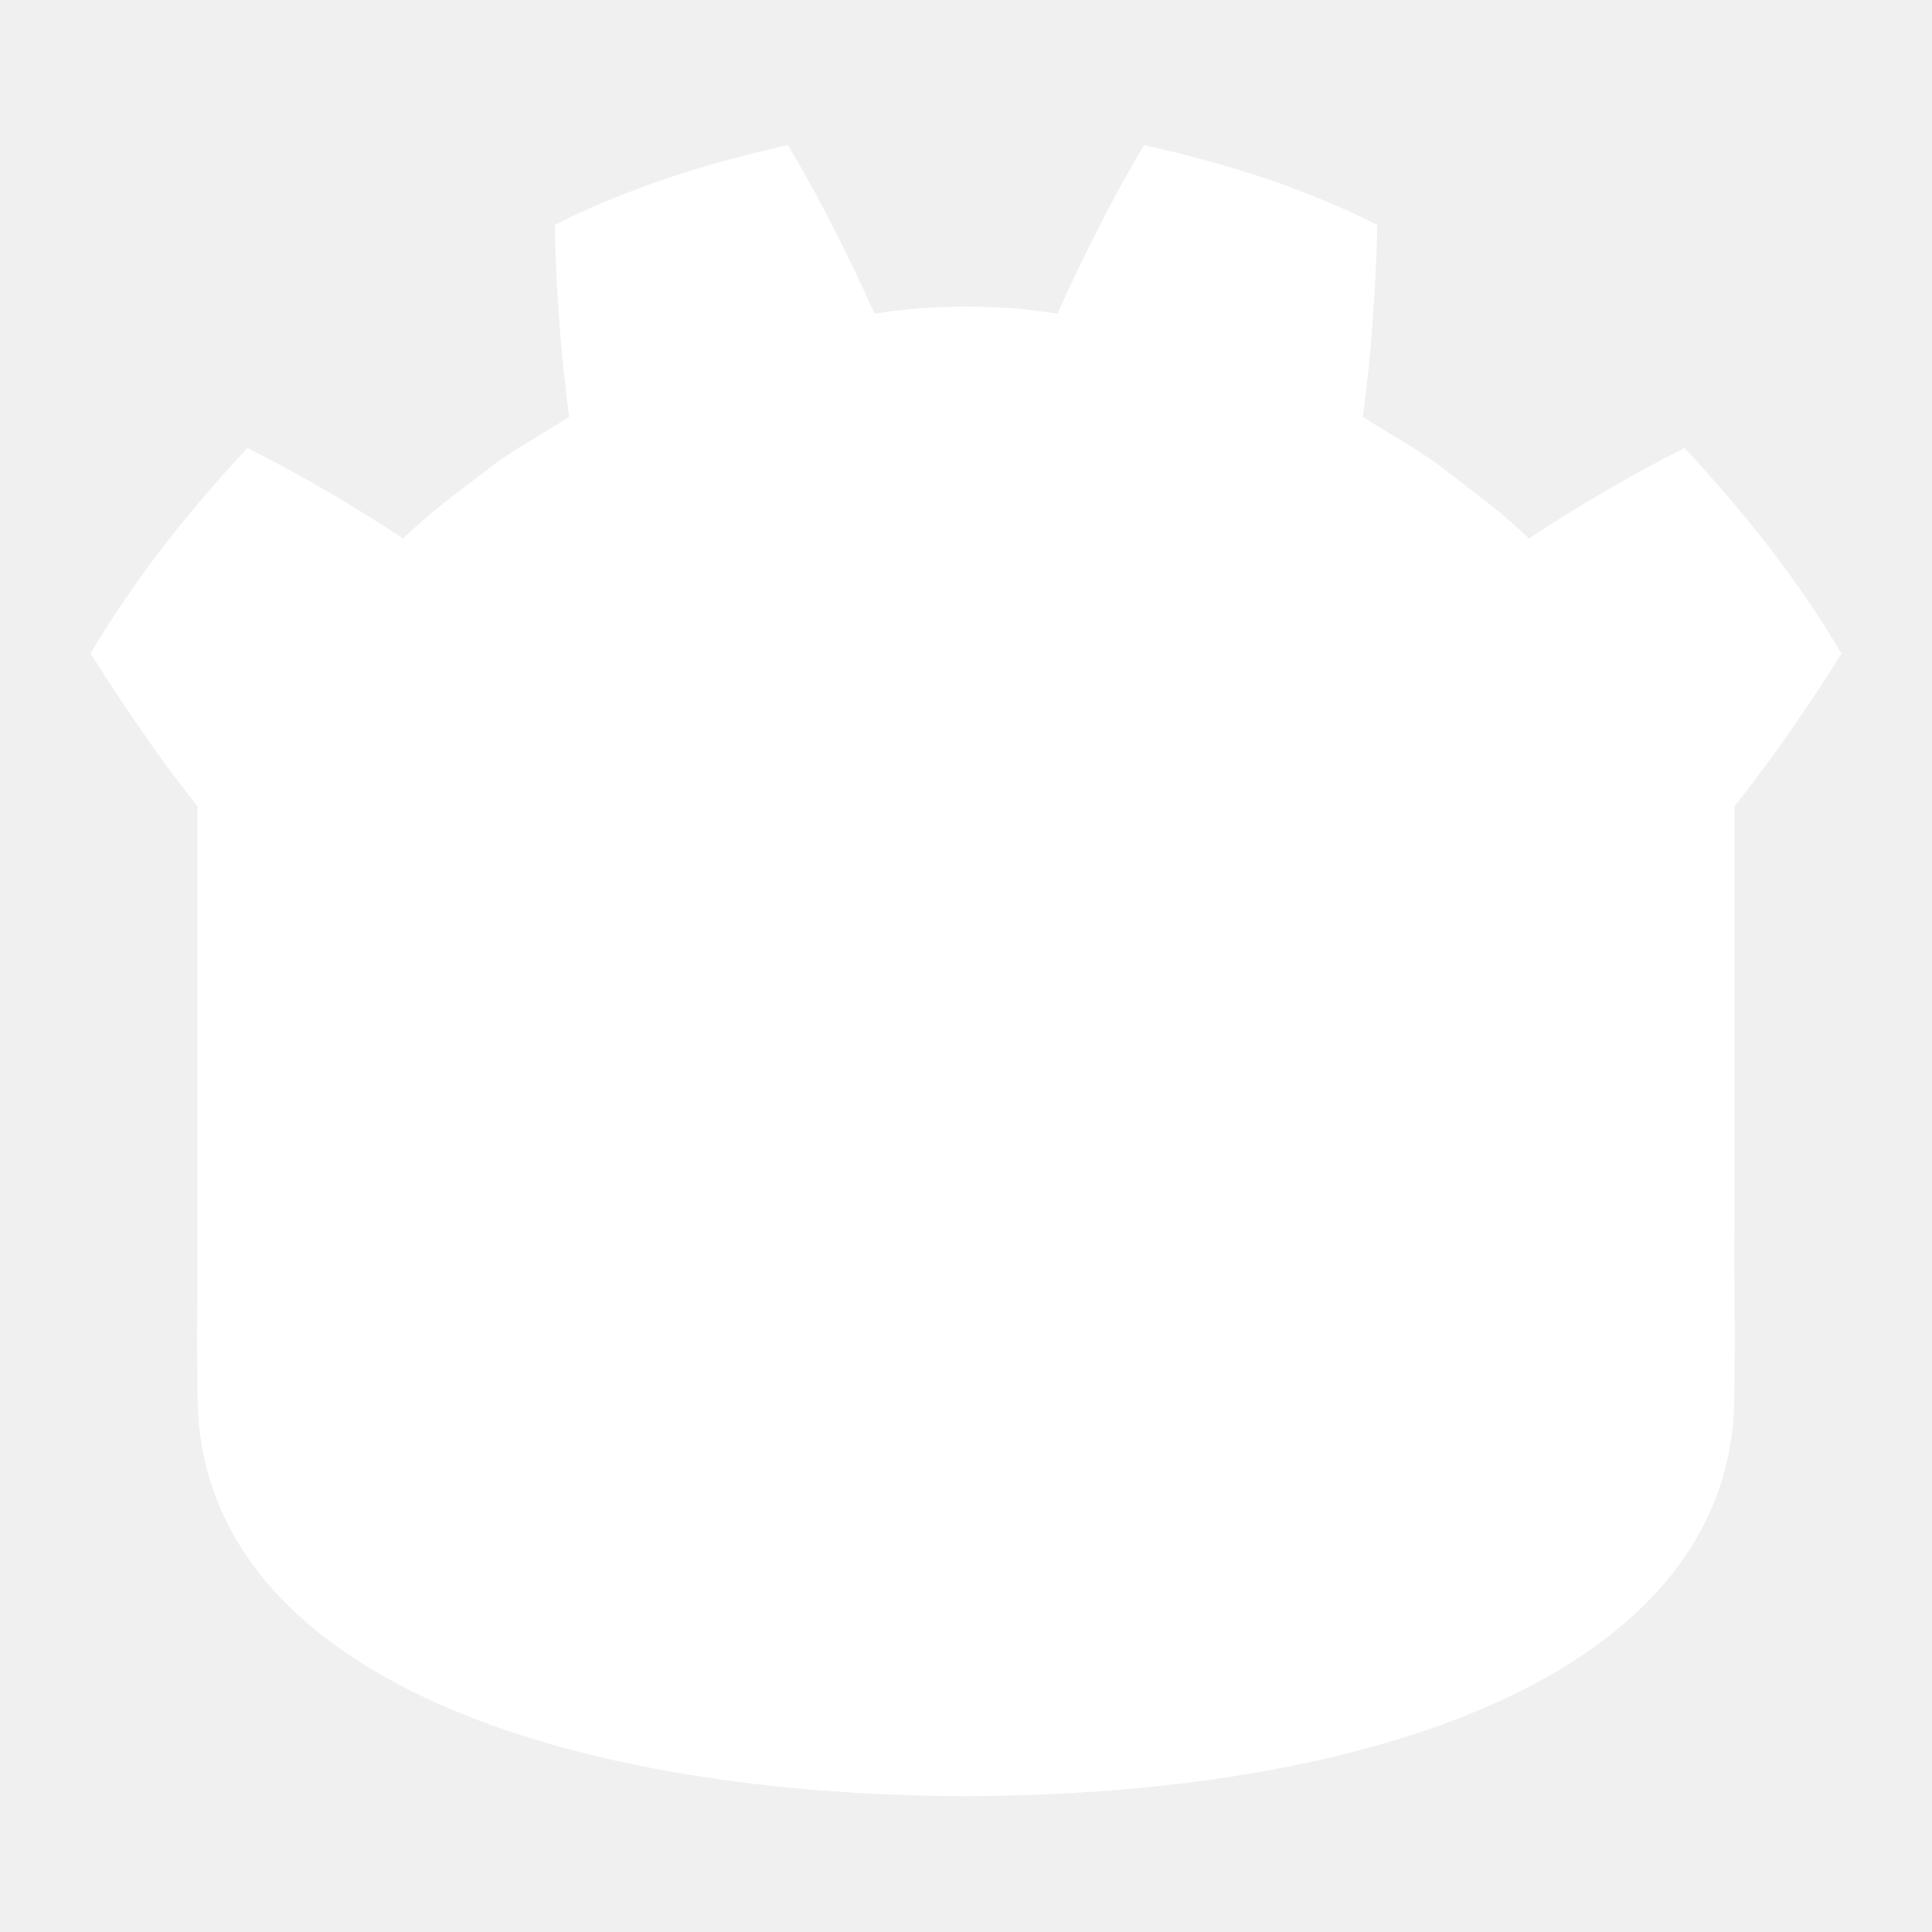
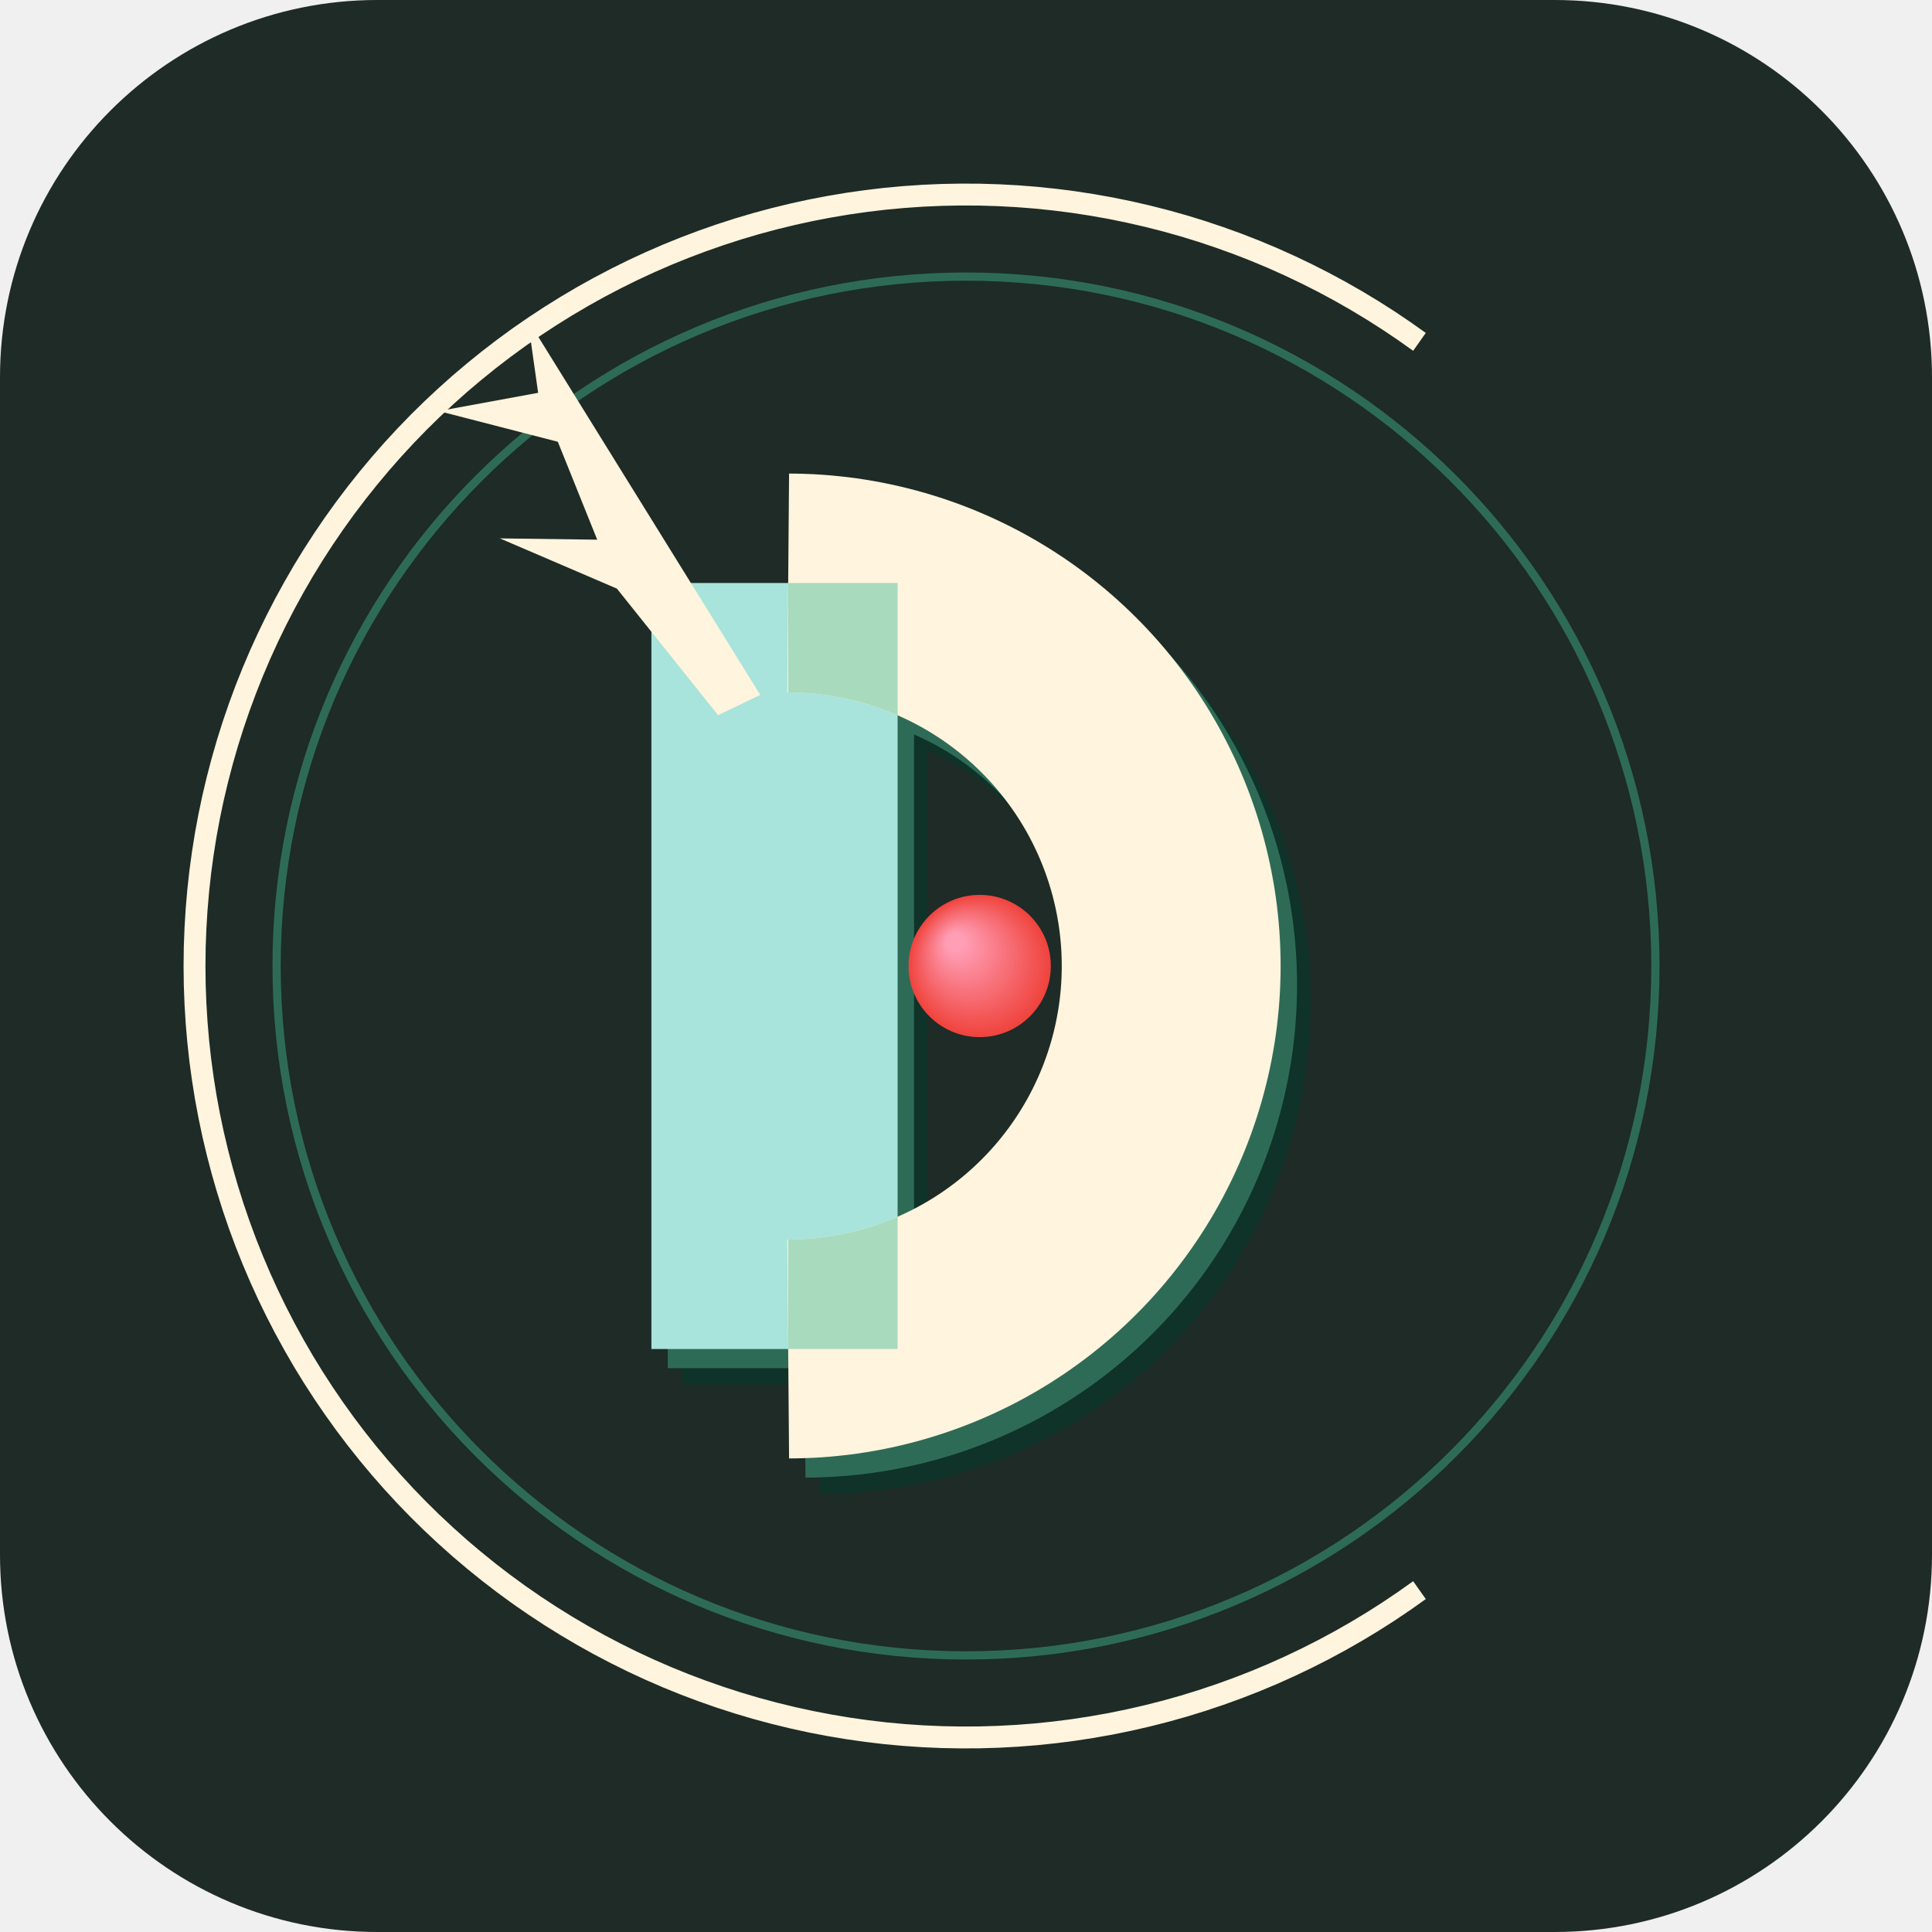
- <svg xmlns="http://www.w3.org/2000/svg" xml:space="preserve" fill-rule="evenodd" stroke-linejoin="round" stroke-miterlimit="2" clip-rule="evenodd" viewBox="0 0 1024 1024">
-   <path fill="#fff" d="M104.743,673.152C104.728,673.152 104.714,673.152 104.699,673.152L104.699,427.387C86.329,404.634 66.493,375.457 48,346.429C71.531,306.384 100.337,270.598 131.144,237.443C159.724,251.825 187.468,268.117 213.68,285.455C226.801,272.417 241.599,261.753 256.089,250.605C270.35,239.154 286.397,230.758 301.665,220.976C297.116,187.188 294.872,153.925 293.973,119.208C333.289,99.419 375.223,86.299 417.615,76.875C434.573,105.334 450.05,136.154 463.528,166.283C479.525,163.611 495.581,162.62 511.698,162.429L511.698,162.404C511.798,162.404 511.902,162.429 512.002,162.429C512.098,162.429 512.202,162.404 512.314,162.404L512.314,162.429C528.403,162.62 544.47,163.611 560.463,166.283C573.95,136.154 589.435,105.334 606.368,76.875C648.781,86.299 690.711,99.419 730.031,119.208C729.128,153.925 726.884,187.188 722.347,220.976C737.586,230.758 753.654,239.154 767.911,250.605C782.422,261.753 797.195,272.417 810.311,285.455C836.523,268.117 864.276,251.825 892.848,237.443C923.655,270.598 952.477,306.384 976,346.429C960.608,371.216 940.518,400.678 919.301,427.387L919.301,653.521L919.239,653.542L919.239,673.14C919.24,673.148 919.241,673.152 919.241,673.152L919.449,705.662L919.39,705.672L919.502,705.661C919.435,720.23 919.24,736.115 919.24,739.349C919.24,882.434 737.792,951.209 512.278,952L511.724,952C286.211,951.209 104.7,882.434 104.7,739.349C104.7,736.173 104.513,720.222 104.45,705.661L104.497,705.665L104.701,673.16C104.715,673.16 104.729,673.158 104.743,673.152Z" />
+ <svg xmlns="http://www.w3.org/2000/svg" width="1024" height="1024" viewBox="0 0 1024 1024">
+   <rect width="1024" height="1024" rx="200" fill="#1E2B27" />
+   <g transform="translate(512 512) scale(1.45) translate(-320 -330)">
+     <path d="M 485.76 558.14 L 480.13 562.12 L 474.41 565.97 L 468.6 569.67 L 462.7 573.23 L 456.72 576.64 L 450.65 579.91 L 444.5 583.03 L 438.29 585.99 L 432 588.81 L 425.64 591.47 L 419.22 593.97 L 412.74 596.31 L 406.21 598.5 L 399.62 600.53 L 392.99 602.39 L 386.31 604.09 L 379.59 605.63 L 372.84 607.01 L 366.06 608.21 L 359.25 609.26 L 352.41 610.13 L 345.56 610.84 L 338.69 611.38 L 331.81 611.75 L 324.92 611.96 L 318.03 611.99 L 311.14 611.86 L 304.26 611.56 L 297.38 611.09 L 290.52 610.46 L 283.68 609.65 L 276.86 608.68 L 270.06 607.54 L 263.3 606.24 L 256.56 604.77 L 249.87 603.14 L 243.22 601.35 L 236.61 599.39 L 230.05 597.27 L 223.55 594.99 L 217.1 592.56 L 210.72 589.97 L 204.4 587.22 L 198.15 584.32 L 191.97 581.26 L 185.87 578.06 L 179.85 574.71 L 173.92 571.21 L 168.07 567.57 L 162.31 563.79 L 156.64 559.87 L 151.08 555.81 L 145.61 551.61 L 140.25 547.28 L 134.99 542.83 L 129.85 538.24 L 124.82 533.54 L 119.9 528.71 L 115.11 523.76 L 110.43 518.69 L 105.89 513.52 L 101.47 508.23 L 97.18 502.84 L 93.02 497.34 L 89 491.75 L 85.12 486.06 L 81.37 480.27 L 77.77 474.4 L 74.32 468.43 L 71.01 462.39 L 67.85 456.27 L 64.84 450.07 L 61.98 443.8 L 59.28 437.46 L 56.73 431.06 L 54.34 424.6 L 52.11 418.08 L 50.04 411.51 L 48.13 404.89 L 46.38 398.22 L 44.79 391.52 L 43.37 384.77 L 42.11 378 L 41.03 371.2 L 40.1 364.37 L 39.35 357.52 L 38.76 350.65 L 38.34 343.78 L 38.08 336.89 L 38 330 L 38.08 323.11 L 38.34 316.22 L 38.76 309.35 L 39.35 302.48 L 40.1 295.63 L 41.03 288.8 L 42.11 282 L 43.37 275.23 L 44.79 268.48 L 46.38 261.78 L 48.13 255.11 L 50.04 248.49 L 52.11 241.92 L 54.34 235.4 L 56.73 228.94 L 59.28 222.54 L 61.98 216.2 L 64.84 209.93 L 67.85 203.73 L 71.01 197.61 L 74.32 191.57 L 77.77 185.6 L 81.37 179.73 L 85.12 173.94 L 89 168.25 L 93.02 162.66 L 97.18 157.16 L 101.47 151.77 L 105.89 146.48 L 110.43 141.31 L 115.11 136.24 L 119.9 131.29 L 124.82 126.46 L 129.85 121.76 L 134.99 117.17 L 140.25 112.72 L 145.61 108.39 L 151.08 104.19 L 156.64 100.13 L 162.31 96.21 L 168.07 92.43 L 173.92 88.79 L 179.85 85.29 L 185.87 81.94 L 191.97 78.74 L 198.15 75.68 L 204.4 72.78 L 210.72 70.03 L 217.1 67.44 L 223.55 65.01 L 230.05 62.73 L 236.61 60.61 L 243.22 58.65 L 249.87 56.86 L 256.56 55.23 L 263.3 53.76 L 270.06 52.46 L 276.86 51.32 L 283.68 50.35 L 290.52 49.54 L 297.38 48.91 L 304.26 48.44 L 311.14 48.14 L 318.03 48.01 L 324.92 48.04 L 331.81 48.25 L 338.69 48.62 L 345.56 49.16 L 352.41 49.87 L 359.25 50.74 L 366.06 51.79 L 372.84 52.99 L 379.59 54.37 L 386.31 55.91 L 392.99 57.61 L 399.62 59.47 L 406.21 61.5 L 412.74 63.69 L 419.22 66.03 L 425.64 68.53 L 432 71.19 L 438.29 74.01 L 444.5 76.97 L 450.65 80.09 L 456.72 83.36 L 462.7 86.77 L 468.6 90.33 L 474.41 94.03 L 480.13 97.88 L 485.76 101.86" fill="none" stroke="#FFF4DD" stroke-width="8" stroke-linecap="butt" />
+     <circle cx="320" cy="330" r="252" fill="none" stroke="#2E6B57" stroke-width="3" />
+     <rect x="216" y="203" width="90" height="280" fill="#0F3329" />
+     <path d="M 266 203 L 268.44 203.02 L 270.89 203.09 L 273.33 203.19 L 275.77 203.34 L 278.2 203.53 L 280.63 203.77 L 283.06 204.04 L 285.48 204.36 L 287.9 204.72 L 290.31 205.13 L 292.71 205.57 L 295.11 206.06 L 297.49 206.59 L 299.87 207.16 L 302.23 207.77 L 304.59 208.42 L 306.93 209.12 L 309.26 209.85 L 311.58 210.63 L 313.88 211.44 L 316.17 212.3 L 318.44 213.19 L 320.7 214.13 L 322.94 215.1 L 325.17 216.12 L 327.37 217.17 L 329.56 218.26 L 331.73 219.39 L 333.87 220.55 L 336 221.76 L 338.11 223 L 340.19 224.27 L 342.25 225.59 L 344.29 226.93 L 346.3 228.32 L 348.29 229.74 L 350.25 231.19 L 352.19 232.68 L 354.1 234.2 L 355.99 235.75 L 357.85 237.34 L 359.68 238.96 L 361.48 240.61 L 363.25 242.29 L 364.99 244.01 L 366.71 245.75 L 368.39 247.52 L 370.04 249.32 L 371.66 251.15 L 373.25 253.01 L 374.8 254.9 L 376.32 256.81 L 377.81 258.75 L 379.26 260.71 L 380.68 262.7 L 382.07 264.71 L 383.41 266.75 L 384.73 268.81 L 386 270.89 L 387.24 273 L 388.45 275.13 L 389.61 277.27 L 390.74 279.44 L 391.83 281.63 L 392.88 283.83 L 393.9 286.06 L 394.87 288.3 L 395.81 290.56 L 396.7 292.83 L 397.56 295.12 L 398.37 297.42 L 399.15 299.74 L 399.88 302.07 L 400.58 304.41 L 401.23 306.77 L 401.84 309.13 L 402.41 311.51 L 402.94 313.89 L 403.43 316.29 L 403.87 318.69 L 404.28 321.1 L 404.64 323.52 L 404.96 325.94 L 405.23 328.37 L 405.47 330.8 L 405.66 333.23 L 405.81 335.67 L 405.91 338.11 L 405.98 340.56 L 406 343 L 405.98 345.44 L 405.91 347.89 L 405.81 350.33 L 405.66 352.77 L 405.47 355.2 L 405.23 357.63 L 404.96 360.06 L 404.64 362.48 L 404.28 364.9 L 403.87 367.31 L 403.43 369.71 L 402.94 372.11 L 402.41 374.49 L 401.84 376.87 L 401.23 379.23 L 400.58 381.59 L 399.88 383.93 L 399.15 386.26 L 398.37 388.58 L 397.56 390.88 L 396.7 393.17 L 395.81 395.44 L 394.87 397.7 L 393.9 399.94 L 392.88 402.17 L 391.83 404.37 L 390.74 406.56 L 389.61 408.73 L 388.45 410.87 L 387.24 413 L 386 415.11 L 384.73 417.19 L 383.41 419.25 L 382.07 421.29 L 380.68 423.3 L 379.26 425.29 L 377.81 427.25 L 376.32 429.19 L 374.8 431.1 L 373.25 432.99 L 371.66 434.85 L 370.04 436.68 L 368.39 438.48 L 366.71 440.25 L 364.99 441.99 L 363.25 443.71 L 361.48 445.39 L 359.68 447.04 L 357.85 448.66 L 355.99 450.25 L 354.1 451.8 L 352.19 453.32 L 350.25 454.81 L 348.29 456.26 L 346.3 457.68 L 344.29 459.07 L 342.25 460.41 L 340.19 461.73 L 338.11 463 L 336 464.24 L 333.87 465.45 L 331.73 466.61 L 329.56 467.74 L 327.37 468.83 L 325.17 469.88 L 322.94 470.9 L 320.7 471.87 L 318.44 472.81 L 316.17 473.7 L 313.88 474.56 L 311.58 475.37 L 309.26 476.15 L 306.93 476.88 L 304.59 477.58 L 302.23 478.23 L 299.87 478.84 L 297.49 479.41 L 295.11 479.94 L 292.71 480.43 L 290.31 480.87 L 287.9 481.28 L 285.48 481.64 L 283.06 481.96 L 280.63 482.23 L 278.2 482.47 L 275.77 482.66 L 273.33 482.81 L 270.89 482.91 L 268.44 482.98 L 266 483" fill="none" stroke="#0F3329" stroke-width="80" stroke-linecap="butt" />
+     <rect x="211" y="197" width="90" height="280" fill="#2E6B57" />
+     <path d="M 261 197 L 263.44 197.02 L 265.89 197.09 L 268.33 197.19 L 270.77 197.34 L 273.2 197.53 L 275.63 197.77 L 278.06 198.04 L 280.48 198.36 L 282.9 198.72 L 285.31 199.13 L 287.71 199.57 L 290.11 200.06 L 292.49 200.59 L 294.87 201.16 L 297.23 201.77 L 299.59 202.42 L 301.93 203.12 L 304.26 203.85 L 306.58 204.63 L 308.88 205.44 L 311.17 206.3 L 313.44 207.19 L 315.7 208.13 L 317.94 209.1 L 320.17 210.12 L 322.37 211.17 L 324.56 212.26 L 326.73 213.39 L 328.87 214.55 L 331 215.76 L 333.11 217 L 335.19 218.27 L 337.25 219.59 L 339.29 220.93 L 341.3 222.32 L 343.29 223.74 L 345.25 225.19 L 347.19 226.68 L 349.1 228.2 L 350.99 229.75 L 352.85 231.34 L 354.68 232.96 L 356.48 234.61 L 358.25 236.29 L 359.99 238.01 L 361.71 239.75 L 363.39 241.52 L 365.04 243.32 L 366.66 245.15 L 368.25 247.01 L 369.8 248.9 L 371.32 250.81 L 372.81 252.75 L 374.26 254.71 L 375.68 256.7 L 377.07 258.71 L 378.41 260.75 L 379.73 262.81 L 381 264.89 L 382.24 267 L 383.45 269.13 L 384.61 271.27 L 385.74 273.44 L 386.83 275.63 L 387.88 277.83 L 388.9 280.06 L 389.87 282.3 L 390.81 284.56 L 391.7 286.83 L 392.56 289.12 L 393.37 291.42 L 394.15 293.74 L 394.88 296.07 L 395.58 298.41 L 396.23 300.77 L 396.84 303.13 L 397.41 305.51 L 397.94 307.89 L 398.43 310.29 L 398.87 312.69 L 399.28 315.1 L 399.64 317.52 L 399.96 319.94 L 400.23 322.37 L 400.47 324.8 L 400.66 327.23 L 400.81 329.67 L 400.91 332.11 L 400.98 334.56 L 401 337 L 400.98 339.44 L 400.91 341.89 L 400.81 344.33 L 400.66 346.77 L 400.47 349.2 L 400.23 351.63 L 399.96 354.06 L 399.64 356.48 L 399.28 358.9 L 398.87 361.31 L 398.43 363.71 L 397.94 366.11 L 397.41 368.49 L 396.84 370.87 L 396.23 373.23 L 395.58 375.59 L 394.88 377.93 L 394.15 380.26 L 393.37 382.58 L 392.56 384.88 L 391.7 387.17 L 390.81 389.44 L 389.87 391.7 L 388.9 393.94 L 387.88 396.17 L 386.83 398.37 L 385.74 400.56 L 384.61 402.73 L 383.45 404.87 L 382.24 407 L 381 409.11 L 379.73 411.19 L 378.41 413.25 L 377.07 415.29 L 375.68 417.3 L 374.26 419.29 L 372.81 421.25 L 371.32 423.19 L 369.8 425.1 L 368.25 426.99 L 366.66 428.85 L 365.04 430.68 L 363.39 432.48 L 361.71 434.25 L 359.99 435.99 L 358.25 437.71 L 356.48 439.39 L 354.68 441.04 L 352.85 442.66 L 350.99 444.25 L 349.1 445.8 L 347.19 447.32 L 345.25 448.81 L 343.29 450.26 L 341.3 451.68 L 339.29 453.07 L 337.25 454.41 L 335.19 455.73 L 333.11 457 L 331 458.24 L 328.87 459.45 L 326.73 460.61 L 324.56 461.74 L 322.37 462.83 L 320.17 463.88 L 317.94 464.9 L 315.7 465.87 L 313.44 466.81 L 311.17 467.7 L 308.88 468.56 L 306.58 469.37 L 304.26 470.15 L 301.93 470.88 L 299.59 471.58 L 297.23 472.23 L 294.87 472.84 L 292.49 473.41 L 290.11 473.94 L 287.71 474.43 L 285.31 474.87 L 282.9 475.28 L 280.48 475.64 L 278.06 475.96 L 275.63 476.23 L 273.2 476.47 L 270.77 476.66 L 268.33 476.81 L 265.89 476.91 L 263.44 476.98 L 261 477" fill="none" stroke="#2E6B57" stroke-width="80" stroke-linecap="butt" />
+     <rect x="205" y="190" width="90" height="280" fill="#A8E4DB" />
+     <path d="M 255 190 L 257.44 190.02 L 259.89 190.09 L 262.33 190.19 L 264.77 190.34 L 267.2 190.53 L 269.63 190.77 L 272.06 191.04 L 274.48 191.36 L 276.9 191.72 L 279.31 192.13 L 281.71 192.57 L 284.11 193.06 L 286.49 193.59 L 288.87 194.16 L 291.23 194.77 L 293.59 195.42 L 295.93 196.12 L 298.26 196.85 L 300.58 197.63 L 302.88 198.44 L 305.17 199.3 L 307.44 200.19 L 309.7 201.13 L 311.94 202.1 L 314.17 203.12 L 316.37 204.17 L 318.56 205.26 L 320.73 206.39 L 322.87 207.55 L 325 208.76 L 327.11 210 L 329.19 211.27 L 331.25 212.59 L 333.29 213.93 L 335.3 215.32 L 337.29 216.74 L 339.25 218.19 L 341.19 219.68 L 343.1 221.2 L 344.99 222.75 L 346.85 224.34 L 348.68 225.96 L 350.48 227.61 L 352.25 229.29 L 353.99 231.01 L 355.71 232.75 L 357.39 234.52 L 359.04 236.32 L 360.66 238.15 L 362.25 240.01 L 363.8 241.9 L 365.32 243.81 L 366.81 245.75 L 368.26 247.71 L 369.68 249.7 L 371.07 251.71 L 372.41 253.75 L 373.73 255.81 L 375 257.89 L 376.24 260 L 377.45 262.13 L 378.61 264.27 L 379.74 266.44 L 380.83 268.63 L 381.88 270.83 L 382.9 273.06 L 383.87 275.3 L 384.81 277.56 L 385.7 279.83 L 386.56 282.12 L 387.37 284.42 L 388.15 286.74 L 388.88 289.07 L 389.58 291.41 L 390.23 293.77 L 390.84 296.13 L 391.41 298.51 L 391.94 300.89 L 392.43 303.29 L 392.87 305.69 L 393.28 308.1 L 393.64 310.52 L 393.96 312.94 L 394.23 315.37 L 394.47 317.8 L 394.66 320.23 L 394.81 322.67 L 394.91 325.11 L 394.98 327.56 L 395 330 L 394.98 332.44 L 394.91 334.89 L 394.81 337.33 L 394.66 339.77 L 394.47 342.2 L 394.23 344.63 L 393.96 347.06 L 393.64 349.48 L 393.28 351.9 L 392.87 354.31 L 392.43 356.71 L 391.94 359.11 L 391.41 361.49 L 390.84 363.87 L 390.23 366.23 L 389.58 368.59 L 388.88 370.93 L 388.15 373.26 L 387.37 375.58 L 386.56 377.88 L 385.7 380.17 L 384.81 382.44 L 383.87 384.7 L 382.9 386.94 L 381.88 389.17 L 380.83 391.37 L 379.74 393.56 L 378.61 395.73 L 377.45 397.87 L 376.24 400 L 375 402.11 L 373.73 404.19 L 372.41 406.25 L 371.07 408.29 L 369.68 410.3 L 368.26 412.29 L 366.81 414.25 L 365.32 416.19 L 363.8 418.1 L 362.25 419.99 L 360.66 421.85 L 359.04 423.68 L 357.39 425.48 L 355.71 427.25 L 353.99 428.99 L 352.25 430.71 L 350.48 432.39 L 348.68 434.04 L 346.85 435.66 L 344.99 437.25 L 343.1 438.8 L 341.19 440.32 L 339.25 441.81 L 337.29 443.26 L 335.3 444.68 L 333.29 446.07 L 331.25 447.41 L 329.19 448.73 L 327.11 450 L 325 451.24 L 322.87 452.45 L 320.73 453.61 L 318.56 454.74 L 316.37 455.83 L 314.17 456.88 L 311.94 457.9 L 309.7 458.87 L 307.44 459.81 L 305.17 460.7 L 302.88 461.56 L 300.58 462.37 L 298.26 463.15 L 295.93 463.88 L 293.59 464.58 L 291.23 465.23 L 288.87 465.84 L 286.49 466.41 L 284.11 466.94 L 281.71 467.43 L 279.31 467.87 L 276.9 468.28 L 274.48 468.64 L 272.06 468.96 L 269.63 469.23 L 267.2 469.47 L 264.77 469.66 L 262.33 469.81 L 259.89 469.91 L 257.44 469.98 L 255 470" fill="none" stroke="#FFF4DD" stroke-width="80" stroke-linecap="butt" />
+     <path d="M 255 190 L 295 190 L 295 238.35 A 100 100 0 0 0 255 230 Z" fill="#A8DABE" />
+     <path d="M 255 470 L 295 470 L 295 421.65 A 100 100 0 0 1 255 430 Z" fill="#A8DABE" />
+     <g transform="translate(245 235) rotate(-12) scale(0.38) translate(-512 -500)">
+       <path d="M 470 500 L 400.07 360.67 L 300 290 L 391.34 310.68 L 373.87 210.69 L 268 158 L 365.13 160.69 L 370 90 L 513.72 489.34 Z" fill="#FFF4DD" />
+     </g>
+     <circle cx="325" cy="330" r="26" fill="#F0443E" />
+     <circle cx="324.72" cy="329.72" r="25.28" fill="#F04742" />
+     <circle cx="324.44" cy="329.44" r="24.56" fill="#F14A46" />
+     <circle cx="324.16" cy="329.16" r="23.84" fill="#F14D4A" />
+     <circle cx="323.88" cy="328.88" r="23.11" fill="#F2504D" />
+     <circle cx="323.6" cy="328.6" r="22.39" fill="#F25351" />
+     <circle cx="323.32" cy="328.32" r="21.67" fill="#F35555" />
+     <circle cx="323.04" cy="328.04" r="20.95" fill="#F35859" />
+     <circle cx="322.76" cy="327.76" r="20.23" fill="#F45B5D" />
+     <circle cx="322.48" cy="327.48" r="19.51" fill="#F45E61" />
+     <circle cx="322.19" cy="327.19" r="18.79" fill="#F56164" />
+     <circle cx="321.91" cy="326.91" r="18.07" fill="#F56468" />
+     <circle cx="321.63" cy="326.63" r="17.34" fill="#F6676C" />
+     <circle cx="321.35" cy="326.35" r="16.62" fill="#F66A70" />
+     <circle cx="321.07" cy="326.07" r="15.9" fill="#F76D74" />
+     <circle cx="320.79" cy="325.79" r="15.18" fill="#F77078" />
+     <circle cx="320.51" cy="325.51" r="14.46" fill="#F8727B" />
+     <circle cx="320.23" cy="325.23" r="13.74" fill="#F8757F" />
+     <circle cx="319.95" cy="324.95" r="13.02" fill="#F97883" />
+     <circle cx="319.67" cy="324.67" r="12.3" fill="#F97B87" />
+     <circle cx="319.39" cy="324.39" r="11.57" fill="#FA7E8B" />
+     <circle cx="319.11" cy="324.11" r="10.85" fill="#FA818F" />
+     <circle cx="318.83" cy="323.83" r="10.13" fill="#FB8492" />
+     <circle cx="318.55" cy="323.55" r="9.41" fill="#FB8796" />
+     <circle cx="318.27" cy="323.27" r="8.69" fill="#FC8A9A" />
+     <circle cx="317.99" cy="322.99" r="7.97" fill="#FC8D9E" />
+     <circle cx="317.71" cy="322.71" r="7.25" fill="#FD8FA2" />
+     <circle cx="317.43" cy="322.43" r="6.53" fill="#FD92A6" />
+     <circle cx="317.15" cy="322.15" r="5.8" fill="#FE95A9" />
+     <circle cx="316.87" cy="321.87" r="5.08" fill="#FE98AD" />
+     <circle cx="316.58" cy="321.58" r="4.36" fill="#FF9BB1" />
+     <circle cx="316.3" cy="321.3" r="3.64" fill="#FF9EB5" />
+   </g>
</svg>
